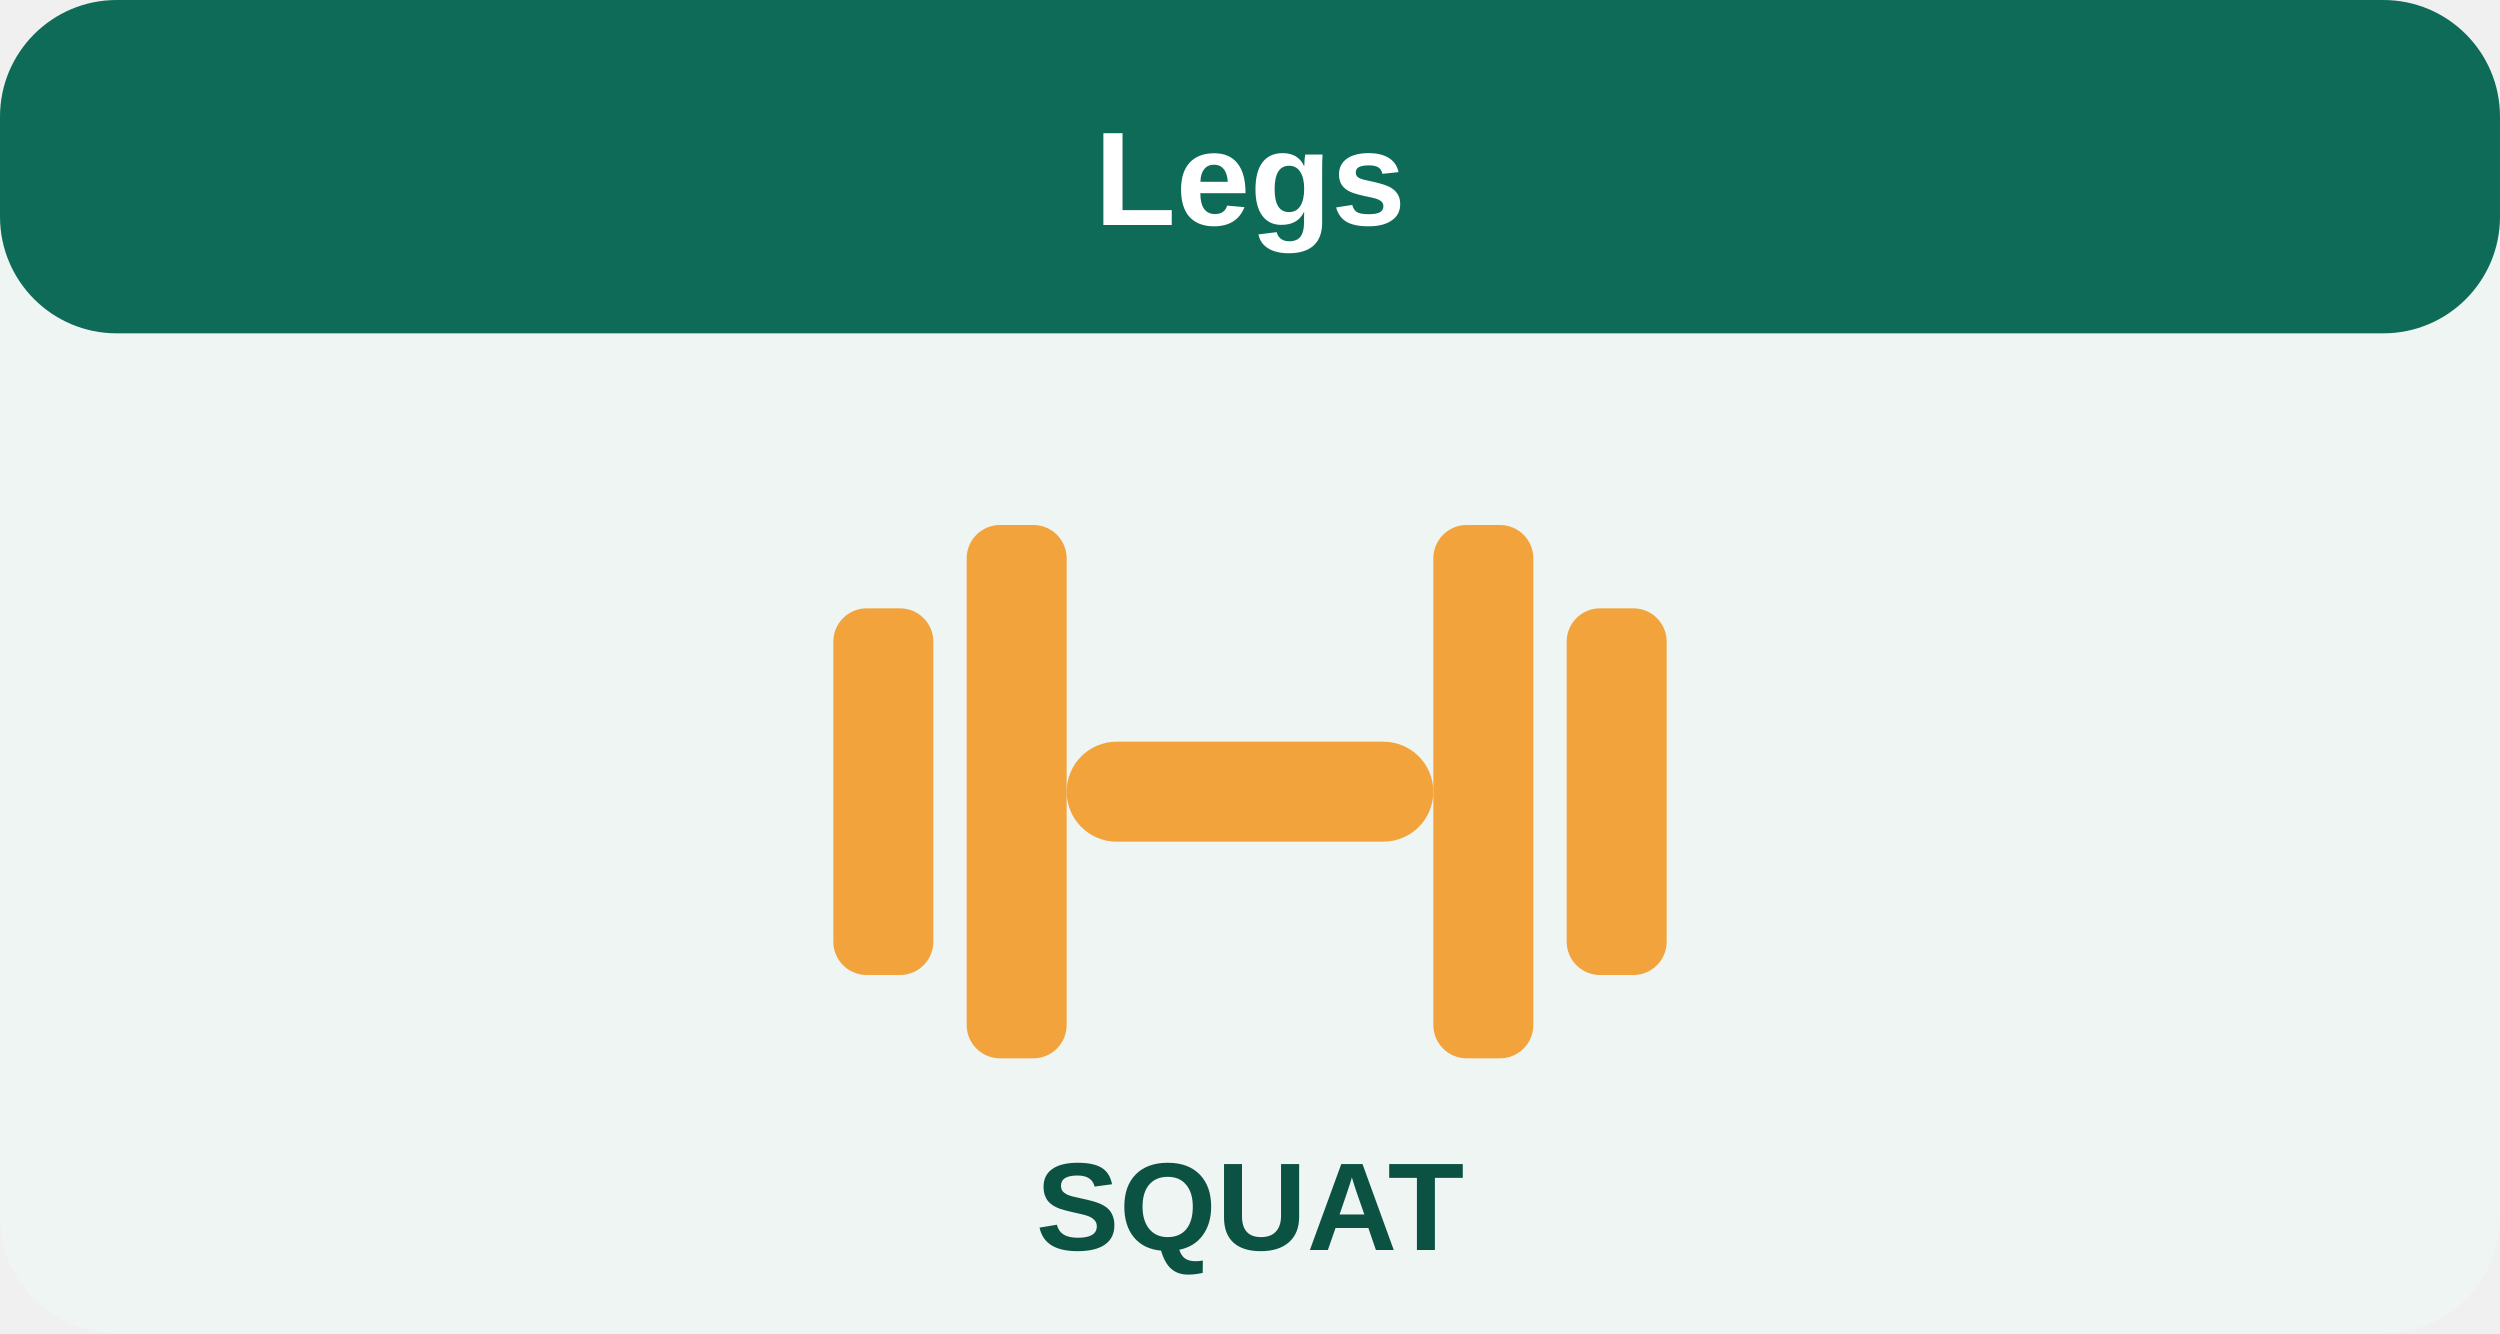
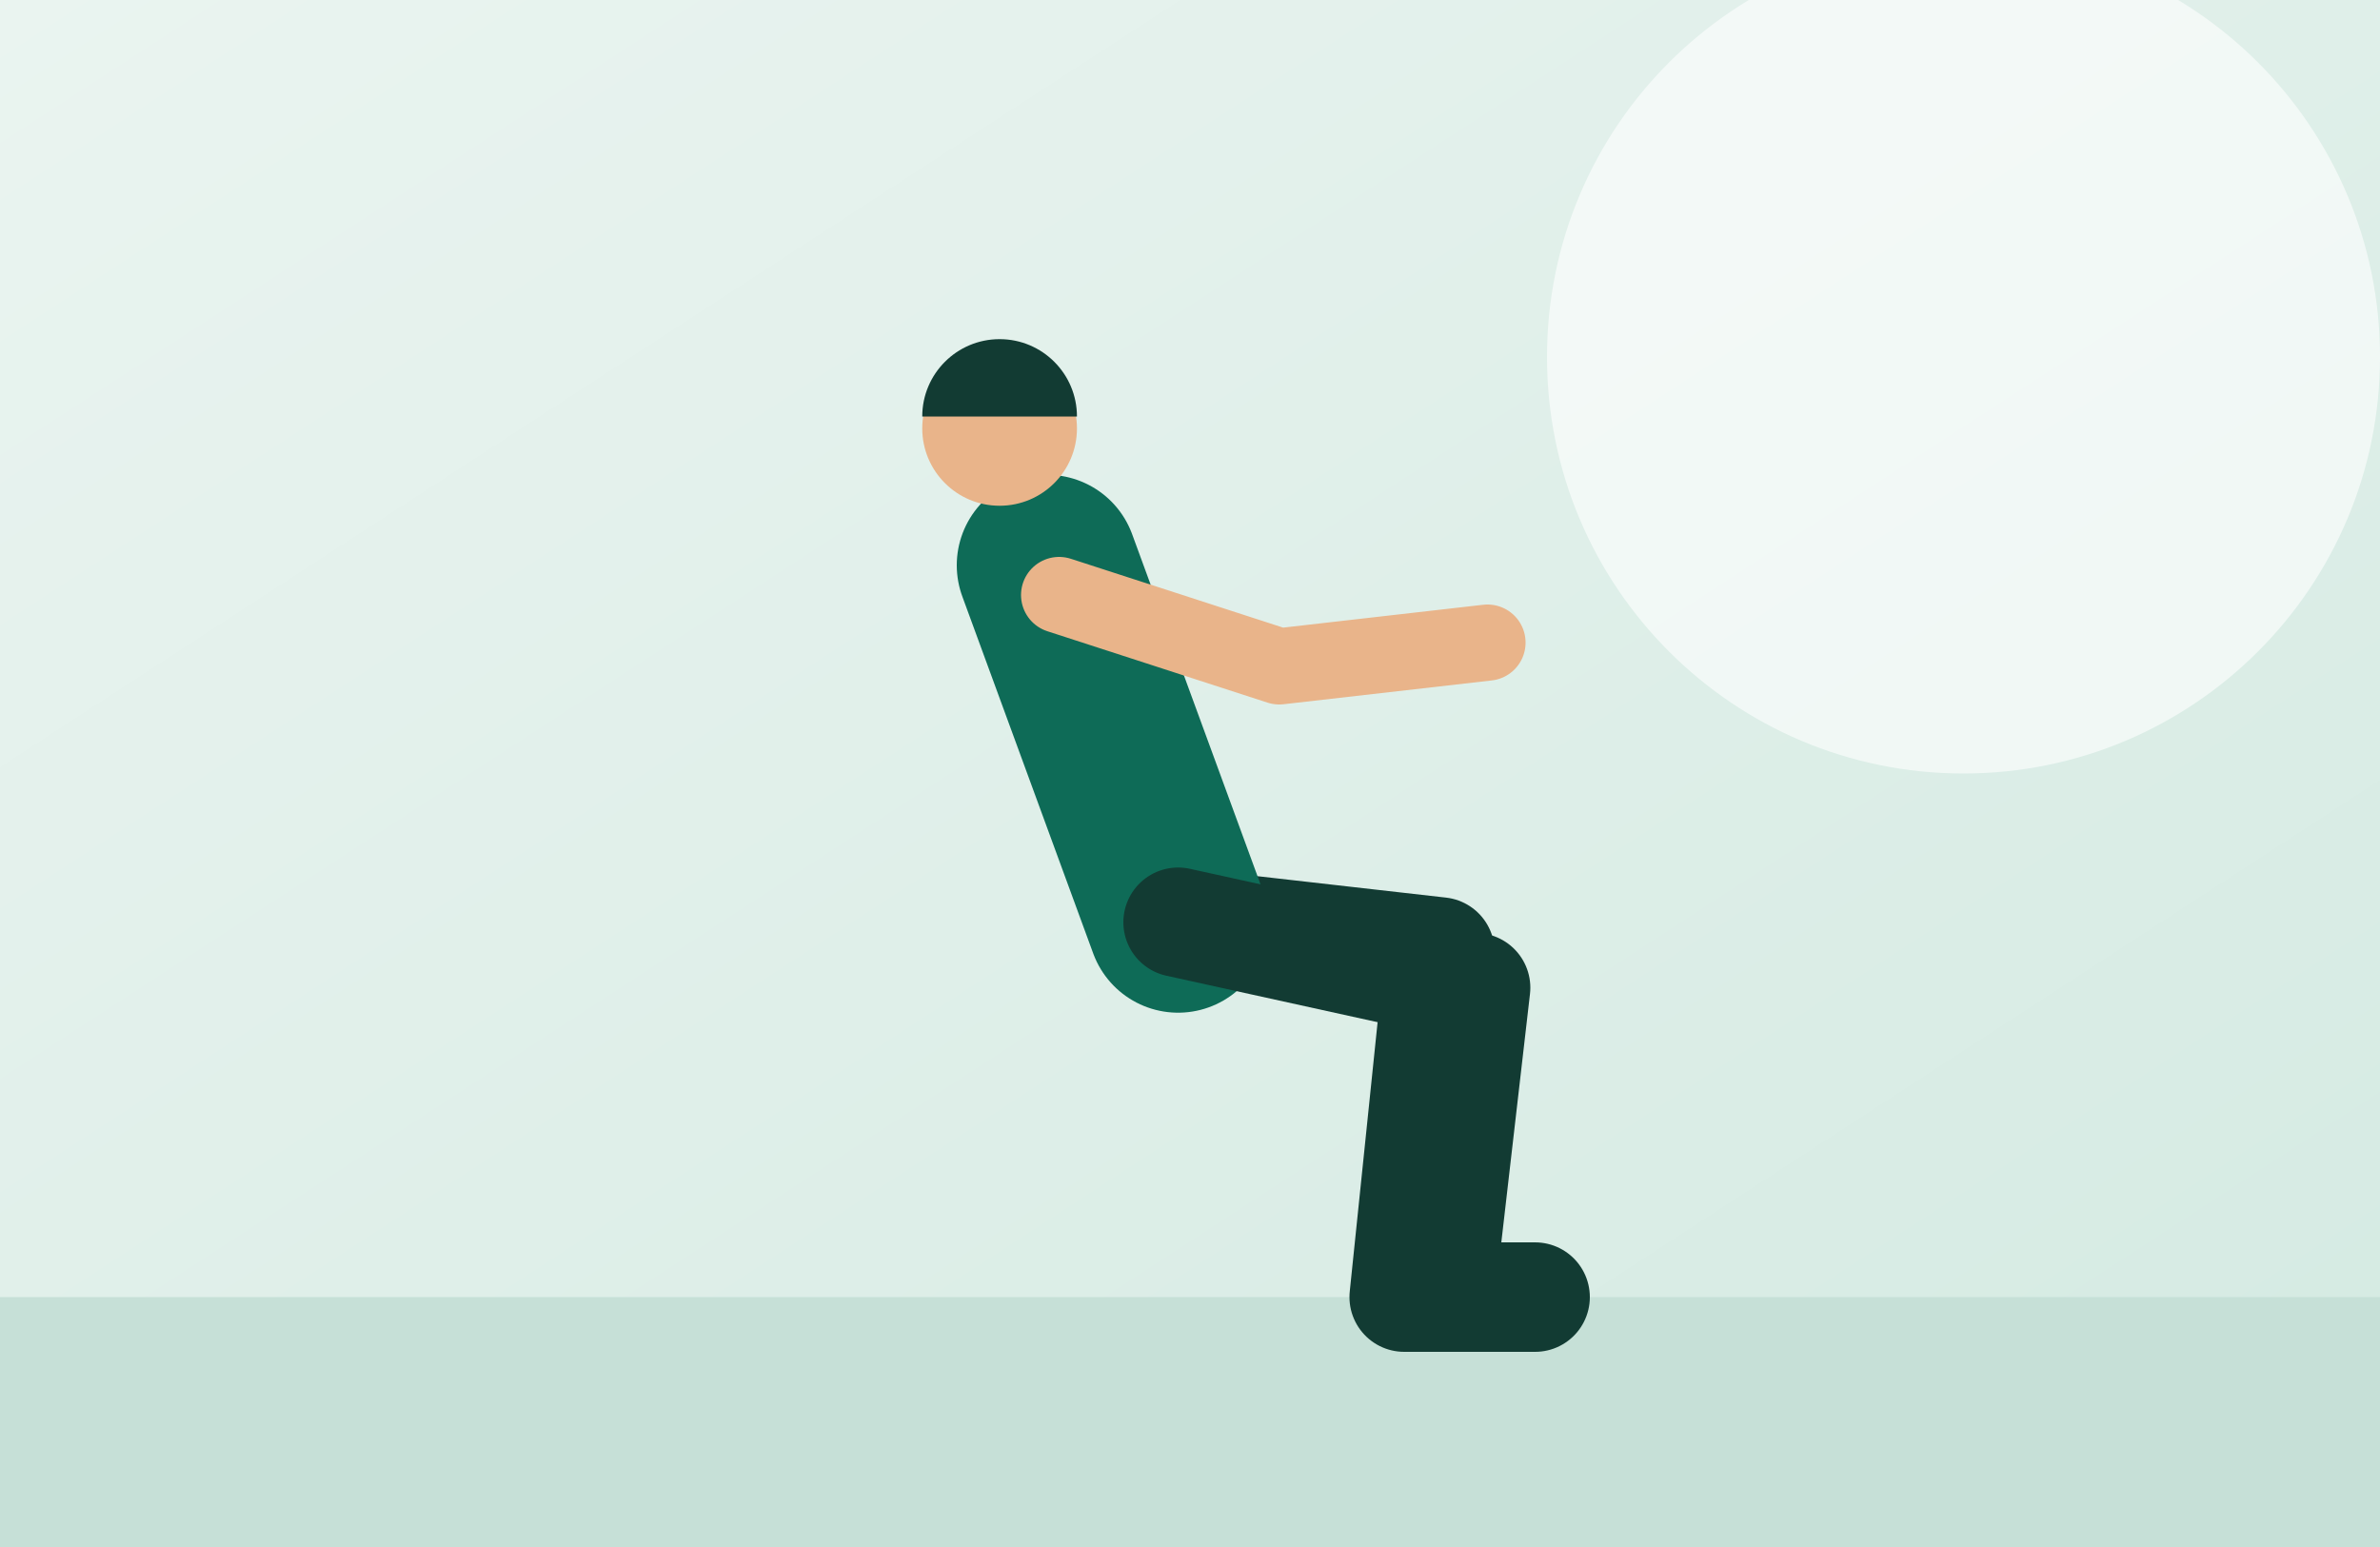
- <svg xmlns="http://www.w3.org/2000/svg" viewBox="0 0 300 160" width="300" height="160">
-   <rect width="300" height="160" rx="14" fill="#EEF5F3" />
-   <rect x="0" y="0" width="300" height="40" rx="14" fill="#0E6B57" />
-   <text x="150" y="27" font-family="Arial" font-size="16" font-weight="bold" fill="#FFFFFF" text-anchor="middle">Legs</text>
-   <rect x="100" y="73" width="12" height="44" rx="4" fill="#F2A33C" />
-   <rect x="116" y="63" width="12" height="64" rx="4" fill="#F2A33C" />
-   <rect x="128" y="89" width="44" height="12" rx="6" fill="#F2A33C" />
-   <rect x="172" y="63" width="12" height="64" rx="4" fill="#F2A33C" />
-   <rect x="188" y="73" width="12" height="44" rx="4" fill="#F2A33C" />
-   <text x="150" y="150" font-family="Arial" font-size="15" font-weight="bold" fill="#0B5242" text-anchor="middle">SQUAT</text>
+ <svg xmlns="http://www.w3.org/2000/svg" viewBox="0 0 400 260" width="400" height="260">
+   <defs>
+     <linearGradient id="bg" x1="0" y1="0" x2="1" y2="1">
+       <stop offset="0" stop-color="#EAF4F0" />
+       <stop offset="1" stop-color="#D4EAE2" />
+     </linearGradient>
+   </defs>
+   <rect width="400" height="260" fill="url(#bg)" />
+   <circle cx="330" cy="60" r="70" fill="#FFFFFF" opacity="0.6" />
+   <rect x="0" y="218" width="400" height="42" fill="#C6E0D7" />
+   <polyline points="198,155 242,160 236,218 252,218" fill="none" stroke="#123B33" stroke-width="18.4" stroke-linecap="round" stroke-linejoin="round" />
+   <polyline points="198,155 176,95" fill="none" stroke="#0E6B57" stroke-width="30.4" stroke-linecap="round" stroke-linejoin="round" />
+   <polyline points="198,155 248,166 242,218 258,218" fill="none" stroke="#123B33" stroke-width="18.4" stroke-linecap="round" stroke-linejoin="round" />
+   <circle cx="168" cy="72" r="13" fill="#E9B48A" />
+   <path d="M155 70 a13 13 0 0 1 26 0 z" fill="#123B33" />
+   <polyline points="178,100 215,112 250,108" fill="none" stroke="#E9B48A" stroke-width="12.8" stroke-linecap="round" stroke-linejoin="round" />
</svg>
